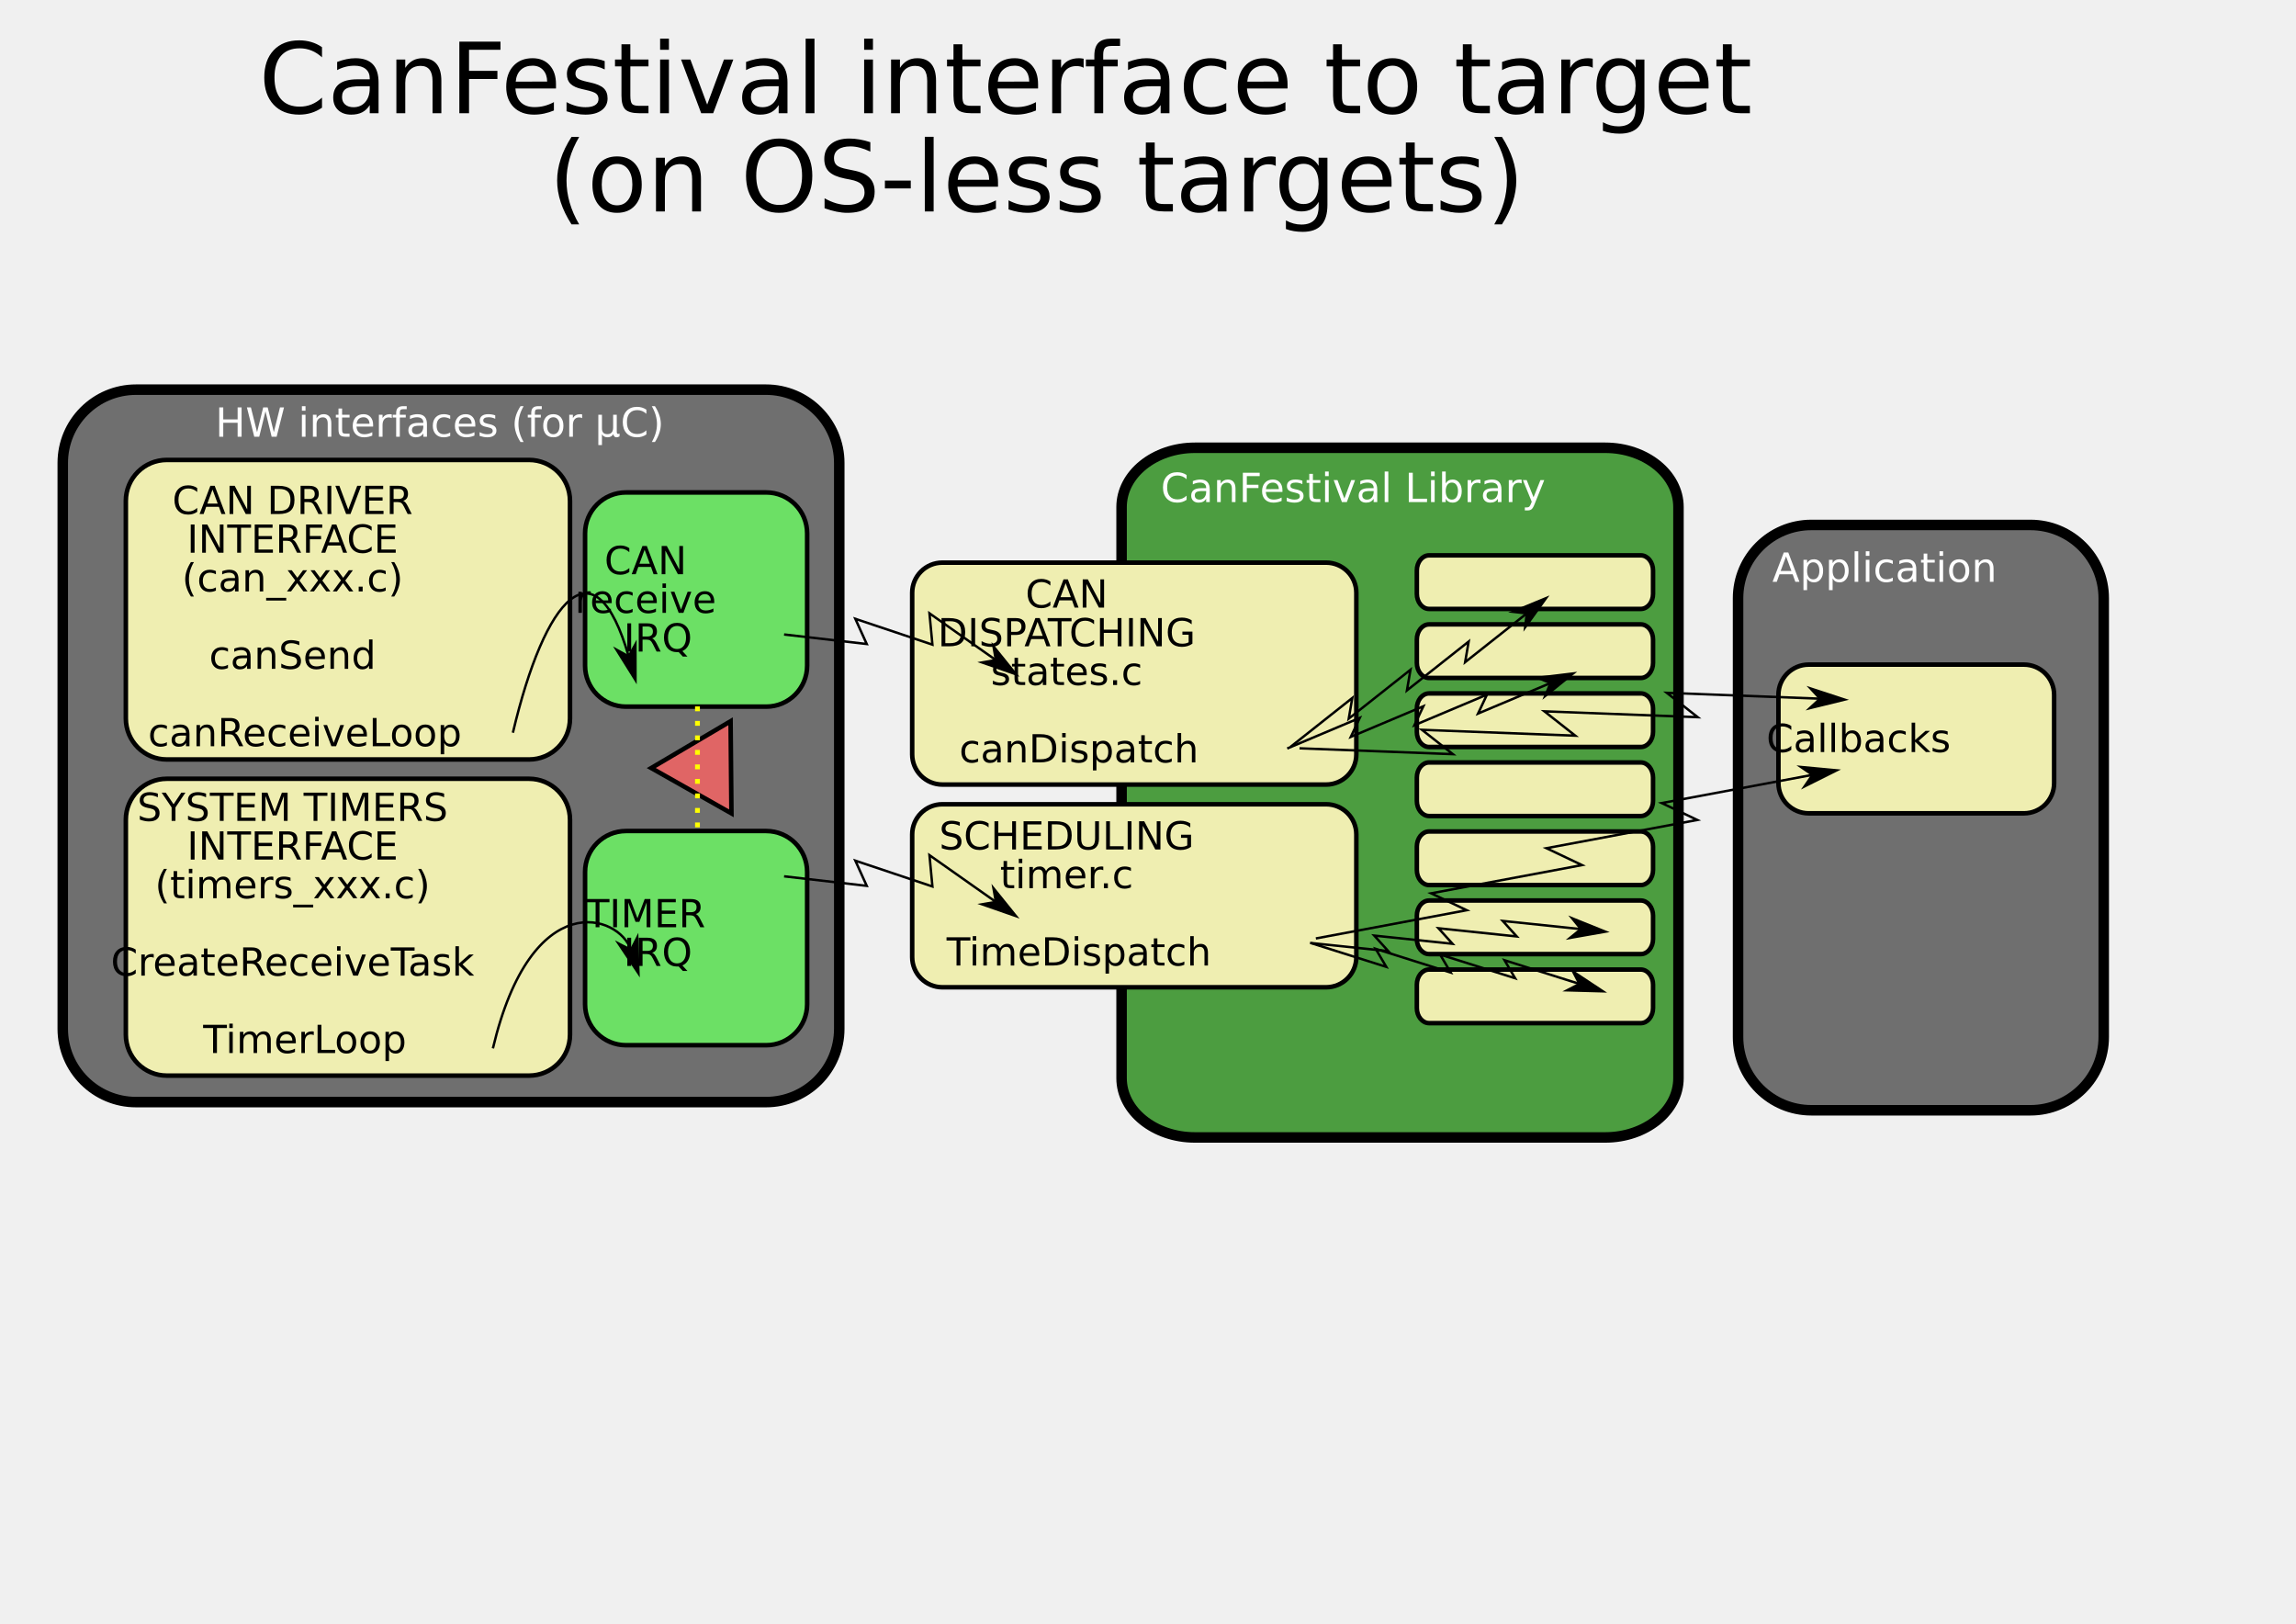
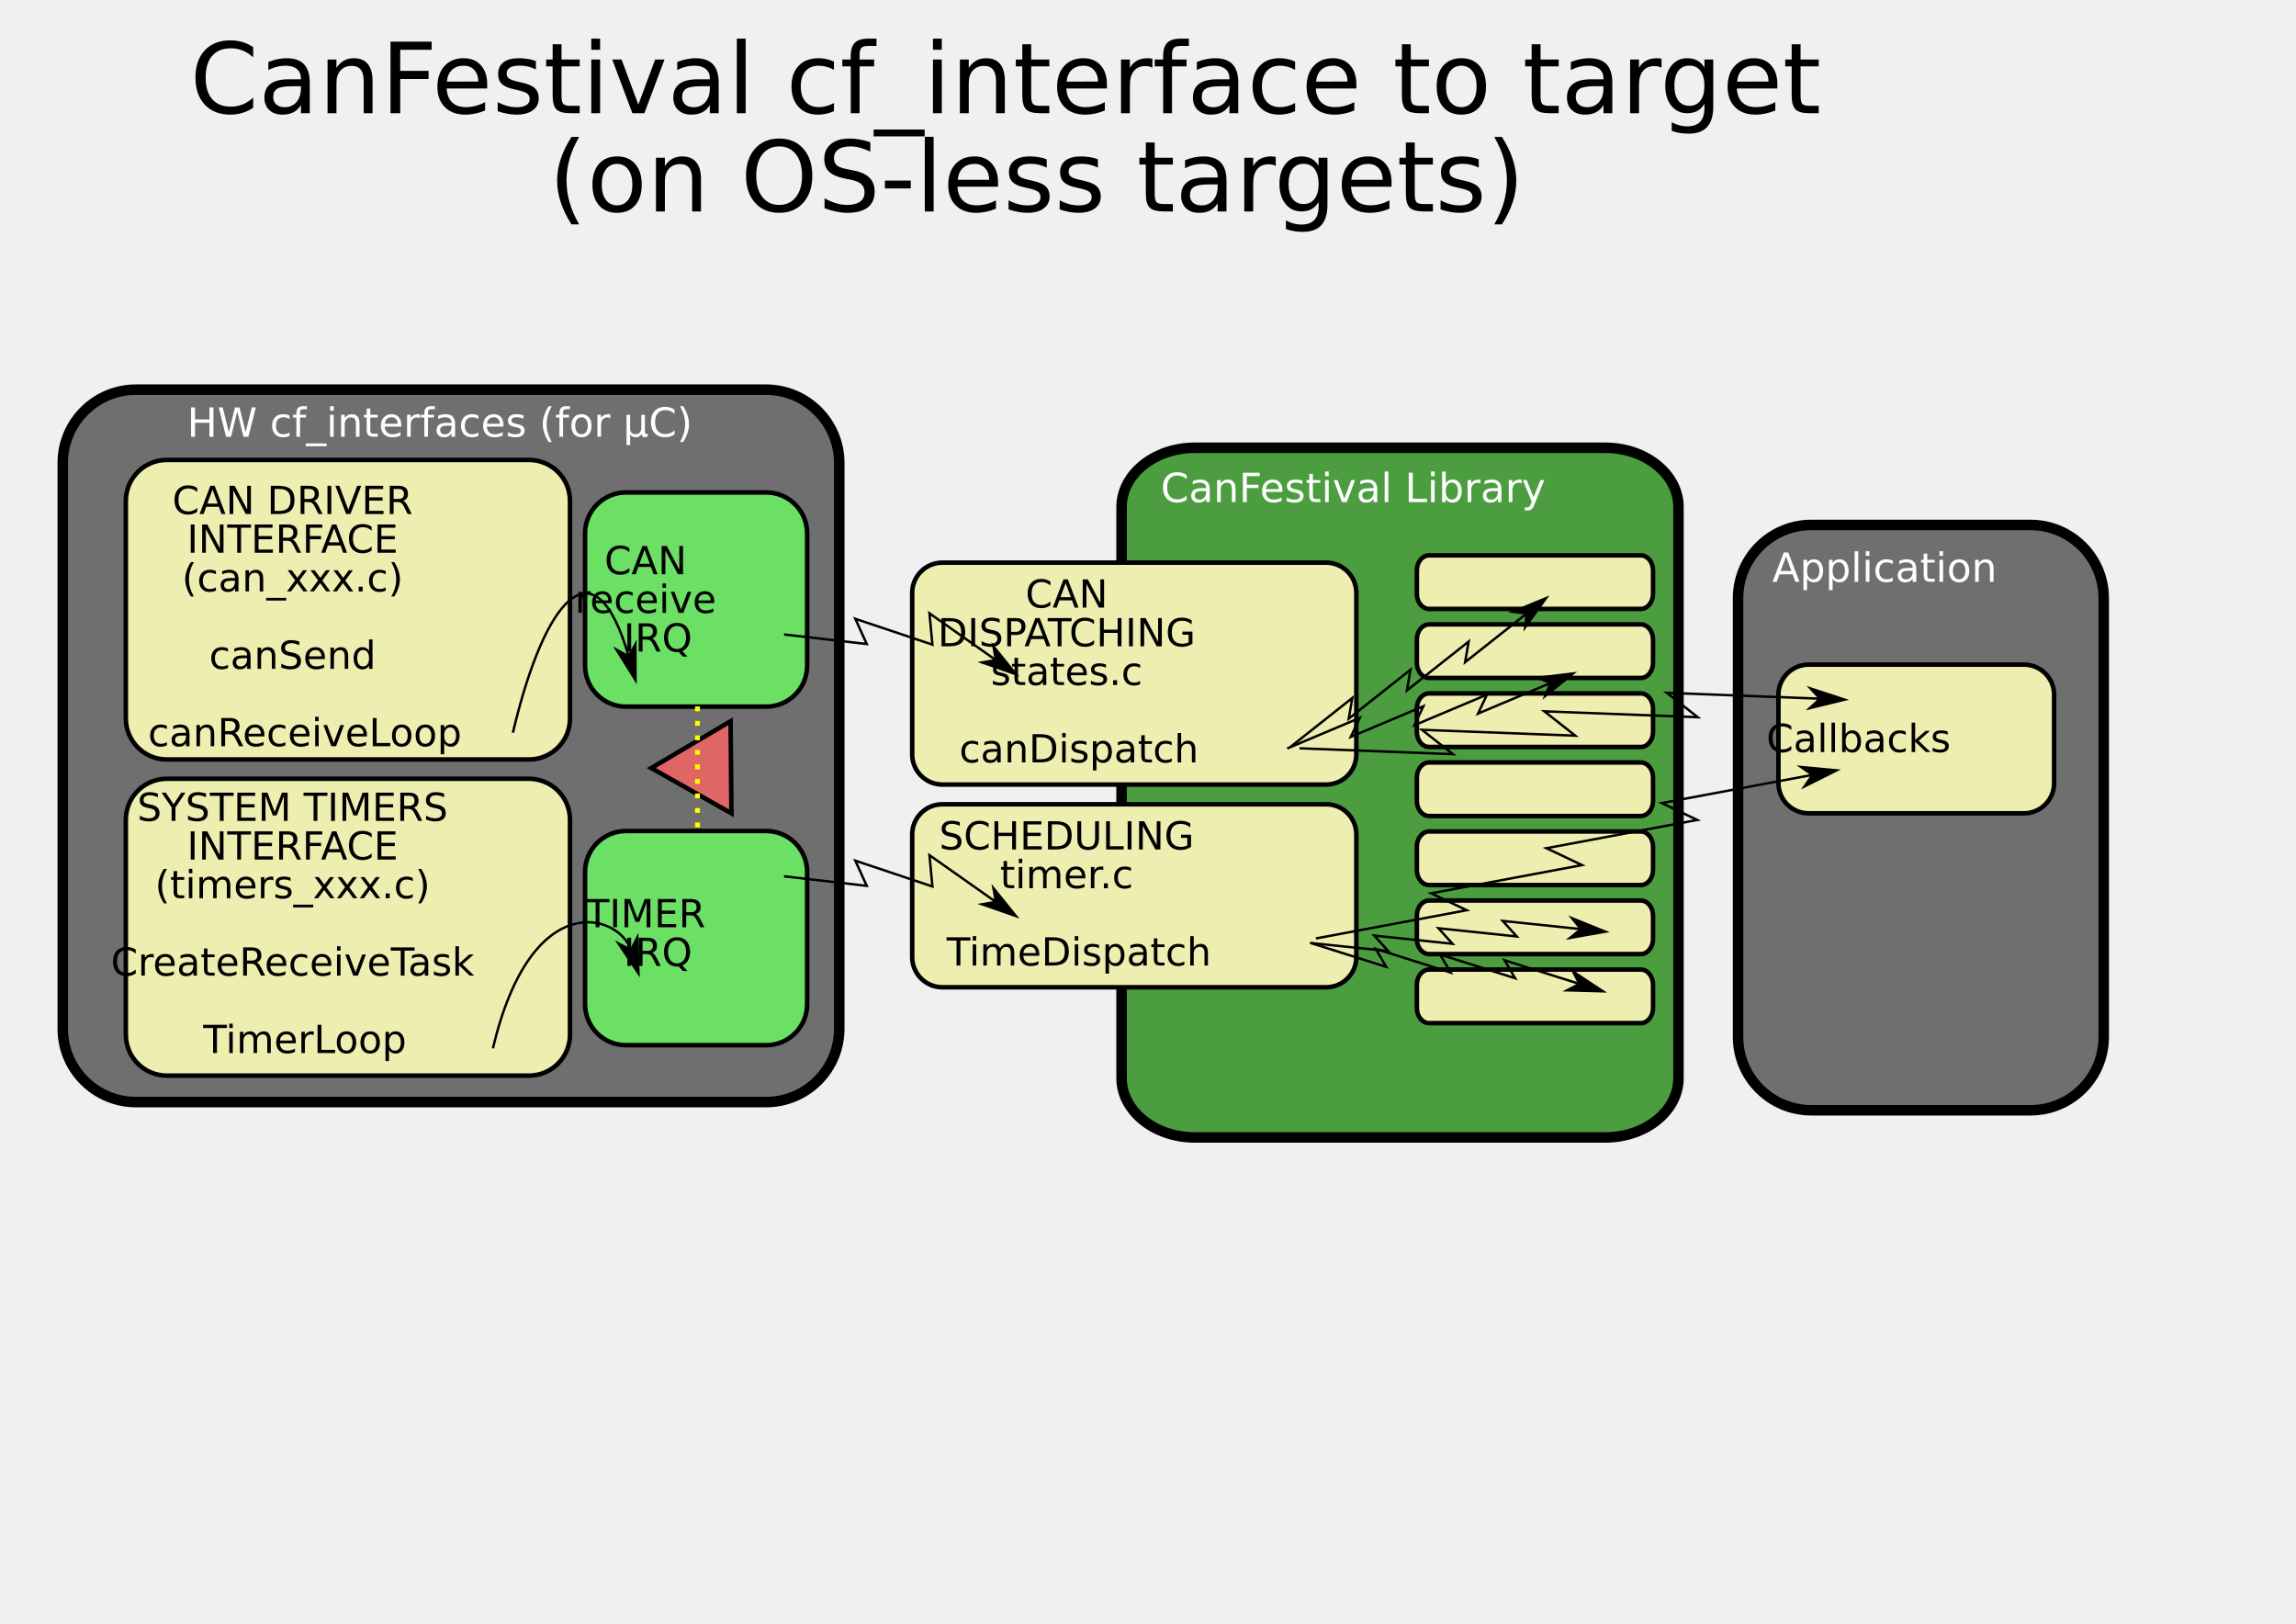
<svg xmlns="http://www.w3.org/2000/svg" width="841.89pt" height="595.276pt" id="svg2" version="1.0">
  <defs id="defs4">
    <marker orient="auto" refY="0.0" refX="0.0" id="Arrow2Mend" style="overflow:visible;">
      <path id="path4060" style="font-size:12px;fill:#ff0000;fill-opacity:1;fill-rule:evenodd;stroke-width:0.625;stroke-linejoin:round" d="M 8.719,4.034 L -2.207,0.016 L 8.719,-4.002 C 6.973,-1.63 6.983,1.616 8.719,4.034 z " transform="scale(-0.6,-0.6)" />
    </marker>
    <marker orient="auto" refY="0.0" refX="0.0" id="Arrow2Send" style="overflow:visible;">
      <path id="path4054" style="font-size:12.0;fill-rule:evenodd;stroke-width:0.625;stroke-linejoin:round;" d="M 8.719,4.034 L -2.207,0.016 L 8.719,-4.002 C 6.973,-1.63 6.983,1.616 8.719,4.034 z " transform="scale(0.3) rotate(180) translate(-2.3,0)" />
    </marker>
    <marker orient="auto" refY="0.0" refX="0.0" id="Arrow1Lend" style="overflow:visible;">
      <path id="path3695" d="M 0.0,0.0 L 5.0,-5.0 L -12.5,0.0 L 5.0,5.0 L 0.0,0.0 z " style="fill-rule:evenodd;stroke:#000000;stroke-width:1.0pt;marker-start:none;" transform="scale(0.8) rotate(180)" />
    </marker>
    <marker orient="auto" refY="0.0" refX="0.0" id="Arrow1Lstart" style="overflow:visible">
      <path id="path3698" d="M 0.0,0.0 L 5.0,-5.0 L -12.5,0.0 L 5.0,5.0 L 0.0,0.0 z " style="fill-rule:evenodd;stroke:#000000;stroke-width:1.0pt;marker-start:none" transform="scale(0.8)" />
    </marker>
    <linearGradient id="linearGradient10920">
      <stop id="stop10922" offset="0" style="stop-color:#000000;stop-opacity:1;" />
      <stop id="stop10924" offset="1" style="stop-color:#88873c;stop-opacity:1;" />
    </linearGradient>
    <linearGradient id="linearGradient2182">
      <stop style="stop-color:#000000;stop-opacity:1;" offset="0" id="stop2184" />
      <stop style="stop-color:#48883c;stop-opacity:1;" offset="1" id="stop2186" />
    </linearGradient>
  </defs>
  <g id="layer1">
    <text xml:space="preserve" style="font-size:48px;font-style:normal;font-variant:normal;font-weight:normal;font-stretch:normal;text-align:center;line-height:100%;writing-mode:lr-tb;text-anchor:middle;fill:#000000;fill-opacity:1;stroke:none;stroke-width:1px;stroke-linecap:butt;stroke-linejoin:miter;stroke-opacity:1;font-family:Bitstream Vera Sans" x="544.991" y="55.346" id="text12903">
-       <tspan id="tspan12905" x="544.991" y="55.346">CanFestival interface to target</tspan>
+       <tspan id="tspan12905" x="544.991" y="55.346">CanFestival cf_interface to target</tspan>
      <tspan x="544.991" y="103.346" id="tspan6734">(on OS-less targets)</tspan>
    </text>
    <g transform="matrix(1.182159,0,0,1.182159,-22.00234,-290.9466)" id="use6032">
      <rect style="color:#000000;fill:#4c9d40;fill-opacity:1;fill-rule:evenodd;stroke:#000000;stroke-width:4.342;stroke-linecap:butt;stroke-linejoin:miter;marker:none;marker-start:none;marker-mid:none;marker-end:none;stroke-miterlimit:4;stroke-dasharray:none;stroke-dashoffset:0;stroke-opacity:1;visibility:visible;display:inline;overflow:visible" id="rect2749" width="230.307" height="285.176" x="482.462" y="431.269" ry="24.503" rx="30.303" />
      <rect rx="5.072" ry="6.247" y="647.022" x="604.571" height="22.156" width="97.685" id="rect2751" style="color:#000000;fill:#efeeb1;fill-opacity:1;fill-rule:evenodd;stroke:#000000;stroke-width:1.875;stroke-linecap:butt;stroke-linejoin:miter;marker:none;marker-start:none;marker-mid:none;marker-end:none;stroke-miterlimit:4;stroke-dasharray:none;stroke-dashoffset:0;stroke-opacity:1;visibility:visible;display:inline;overflow:visible" />
      <g transform="translate(-105.8393,395.4256)" id="g2753">
        <rect rx="12.495" style="opacity:1;color:#000000;fill:#efeeb1;fill-opacity:1;fill-rule:evenodd;stroke:#000000;stroke-width:1.875;stroke-linecap:butt;stroke-linejoin:miter;marker:none;marker-start:none;marker-mid:none;marker-end:none;stroke-miterlimit:4;stroke-dasharray:none;stroke-dashoffset:0;stroke-opacity:1;visibility:visible;display:inline;overflow:visible" id="rect2755" width="183.69" height="75.673" x="501.7" y="183.25" ry="12.495" />
        <text xml:space="preserve" style="font-size:16px;font-style:normal;font-variant:normal;font-weight:normal;font-stretch:normal;text-align:center;line-height:100%;writing-mode:lr-tb;text-anchor:middle;fill:#000000;fill-opacity:1;stroke:none;stroke-width:1px;stroke-linecap:butt;stroke-linejoin:miter;stroke-opacity:1;font-family:Bitstream Vera Sans" x="593.55" y="201.936" id="text2757">
          <tspan x="593.55" y="201.936" id="tspan2759">SCHEDULING</tspan>
          <tspan x="593.55" y="217.936" id="tspan2761">timer.c</tspan>
          <tspan x="593.55" y="233.936" id="tspan2763" />
          <tspan x="593.55" y="249.936" id="tspan2765">TimeDispatch</tspan>
        </text>
      </g>
      <text id="text2767" y="453.718" x="596.706" style="font-size:16.629px;font-style:normal;font-variant:normal;font-weight:normal;font-stretch:normal;text-align:center;line-height:100%;writing-mode:lr-tb;text-anchor:middle;fill:#ffffff;fill-opacity:1;stroke:none;stroke-width:1px;stroke-linecap:butt;stroke-linejoin:miter;stroke-opacity:1;font-family:Bitstream Vera Sans" xml:space="preserve">
        <tspan y="453.718" x="596.706" id="tspan2769">CanFestival Library</tspan>
      </text>
      <rect style="color:#000000;fill:#efeeb1;fill-opacity:1;fill-rule:evenodd;stroke:#000000;stroke-width:1.875;stroke-linecap:butt;stroke-linejoin:miter;marker:none;marker-start:none;marker-mid:none;marker-end:none;stroke-miterlimit:4;stroke-dasharray:none;stroke-dashoffset:0;stroke-opacity:1;visibility:visible;display:inline;overflow:visible" id="rect2771" width="97.685" height="22.156" x="604.571" y="618.477" ry="6.247" rx="5.072" />
      <rect rx="5.072" ry="6.247" y="589.931" x="604.571" height="22.156" width="97.685" id="rect2773" style="color:#000000;fill:#efeeb1;fill-opacity:1;fill-rule:evenodd;stroke:#000000;stroke-width:1.875;stroke-linecap:butt;stroke-linejoin:miter;marker:none;marker-start:none;marker-mid:none;marker-end:none;stroke-miterlimit:4;stroke-dasharray:none;stroke-dashoffset:0;stroke-opacity:1;visibility:visible;display:inline;overflow:visible" />
      <rect style="color:#000000;fill:#efeeb1;fill-opacity:1;fill-rule:evenodd;stroke:#000000;stroke-width:1.875;stroke-linecap:butt;stroke-linejoin:miter;marker:none;marker-start:none;marker-mid:none;marker-end:none;stroke-miterlimit:4;stroke-dasharray:none;stroke-dashoffset:0;stroke-opacity:1;visibility:visible;display:inline;overflow:visible" id="rect2775" width="97.685" height="22.156" x="604.571" y="561.386" ry="6.247" rx="5.072" />
      <path style="fill:none;fill-opacity:0.75;fill-rule:evenodd;stroke:#000000;stroke-width:1;stroke-linecap:butt;stroke-linejoin:miter;marker-start:url(#Arrow1Lstart);marker-end:none;stroke-miterlimit:4;stroke-dasharray:none;stroke-opacity:1" d="M 671.863,652.971 L 640.827,643.167 L 645.222,650.617 L 614.187,640.814 L 618.582,648.264 L 587.546,638.46 L 591.941,645.911 L 560.906,636.107" id="path2777" />
      <path style="fill:none;fill-opacity:0.75;fill-rule:evenodd;stroke:#000000;stroke-width:1;stroke-linecap:butt;stroke-linejoin:miter;marker-start:url(#Arrow1Lstart);marker-end:none;stroke-miterlimit:4;stroke-dasharray:none;stroke-opacity:1" d="M 672.467,630.305 L 640.097,626.918 L 645.896,633.337 L 613.525,629.95 L 619.324,636.369 L 586.954,632.981 L 592.752,639.4 L 560.382,636.013" id="path2779" />
      <rect ry="30.303" y="463.181" x="737.418" height="242.03" width="151.229" id="rect2781" style="color:#000000;fill:#6f6f6f;fill-opacity:1;fill-rule:evenodd;stroke:#000000;stroke-width:4.342;stroke-linecap:butt;stroke-linejoin:miter;marker:none;marker-start:none;marker-mid:none;marker-end:none;stroke-miterlimit:4;stroke-dasharray:none;stroke-dashoffset:0;stroke-opacity:1;visibility:visible;display:inline;overflow:visible" rx="30.303" />
      <text xml:space="preserve" style="font-size:16.629px;font-style:normal;font-variant:normal;font-weight:normal;font-stretch:normal;text-indent:0;text-align:center;text-decoration:none;line-height:100%;letter-spacing:normal;word-spacing:normal;text-transform:none;direction:ltr;block-progression:tb;writing-mode:lr-tb;text-anchor:middle;color:#000000;fill:#ffffff;fill-opacity:1;fill-rule:nonzero;stroke:none;stroke-width:1px;stroke-linecap:butt;stroke-linejoin:miter;marker:none;marker-start:none;marker-mid:none;marker-end:none;stroke-miterlimit:4;stroke-dasharray:none;stroke-dashoffset:0;stroke-opacity:1;visibility:visible;display:inline;overflow:visible;font-family:Bitstream Vera Sans" x="816.534" y="486.686" id="text2783">
        <tspan x="816.534" y="486.686" id="tspan2785">Application</tspan>
      </text>
      <g id="g2787" transform="translate(252.5741,337.1441)">
        <rect ry="12.495" y="183.785" x="501.542" height="61.491" width="114.017" id="rect2789" style="opacity:1;color:#000000;fill:#efeeb1;fill-opacity:1;fill-rule:evenodd;stroke:#000000;stroke-width:1.875;stroke-linecap:butt;stroke-linejoin:miter;marker:none;marker-start:none;marker-mid:none;marker-end:none;stroke-miterlimit:4;stroke-dasharray:none;stroke-dashoffset:0;stroke-opacity:1;visibility:visible;display:inline;overflow:visible" rx="12.495" />
        <text id="text2791" y="219.936" x="557.55" style="font-size:16px;font-style:normal;font-variant:normal;font-weight:normal;font-stretch:normal;text-align:center;line-height:100%;writing-mode:lr-tb;text-anchor:middle;fill:#000000;fill-opacity:1;stroke:none;stroke-width:1px;stroke-linecap:butt;stroke-linejoin:miter;stroke-opacity:1;font-family:Bitstream Vera Sans" xml:space="preserve">
          <tspan id="tspan2793" y="219.936" x="557.55">Callbacks</tspan>
        </text>
      </g>
      <path id="path2795" d="M 768.24,566.508 L 705.858,578.182 L 720.557,585.168 L 658.175,596.843 L 672.874,603.828 L 610.492,615.503 L 625.191,622.489 L 562.81,634.163" style="fill:none;fill-opacity:0.75;fill-rule:evenodd;stroke:#000000;stroke-width:1;stroke-linecap:butt;stroke-linejoin:miter;marker-start:url(#Arrow1Lstart);marker-end:none;stroke-miterlimit:4;stroke-dasharray:none;stroke-opacity:1" />
      <g id="g2797" transform="translate(-105.8393,295.4256)">
        <rect ry="12.495" y="183.336" x="501.7" height="91.768" width="183.69" id="rect2799" style="opacity:1;color:#000000;fill:#efeeb1;fill-opacity:1;fill-rule:evenodd;stroke:#000000;stroke-width:1.875;stroke-linecap:butt;stroke-linejoin:miter;marker:none;marker-start:none;marker-mid:none;marker-end:none;stroke-miterlimit:4;stroke-dasharray:none;stroke-dashoffset:0;stroke-opacity:1;visibility:visible;display:inline;overflow:visible" rx="12.495" />
        <text id="text2801" y="201.936" x="593.55" style="font-size:16px;font-style:normal;font-variant:normal;font-weight:normal;font-stretch:normal;text-align:center;line-height:100%;writing-mode:lr-tb;text-anchor:middle;fill:#000000;fill-opacity:1;stroke:none;stroke-width:1px;stroke-linecap:butt;stroke-linejoin:miter;stroke-opacity:1;font-family:Bitstream Vera Sans" xml:space="preserve">
          <tspan id="tspan2803" y="201.936" x="593.55">CAN</tspan>
          <tspan y="217.936" x="593.55" id="tspan2805">DISPATCHING</tspan>
          <tspan y="233.936" x="593.55" id="tspan2807">states.c</tspan>
          <tspan y="249.936" x="593.55" id="tspan2809" />
          <tspan y="265.936" x="593.55" id="tspan2811">canDispatch</tspan>
        </text>
      </g>
      <rect style="color:#000000;fill:#efeeb1;fill-opacity:1;fill-rule:evenodd;stroke:#000000;stroke-width:1.875;stroke-linecap:butt;stroke-linejoin:miter;marker:none;marker-start:none;marker-mid:none;marker-end:none;stroke-miterlimit:4;stroke-dasharray:none;stroke-dashoffset:0;stroke-opacity:1;visibility:visible;display:inline;overflow:visible" id="rect2813" width="97.685" height="22.156" x="604.571" y="-526.451" ry="6.247" rx="5.072" transform="scale(1,-1)" />
      <rect rx="5.072" ry="6.247" y="-554.997" x="604.571" height="22.156" width="97.685" id="rect2815" style="color:#000000;fill:#efeeb1;fill-opacity:1;fill-rule:evenodd;stroke:#000000;stroke-width:1.875;stroke-linecap:butt;stroke-linejoin:miter;marker:none;marker-start:none;marker-mid:none;marker-end:none;stroke-miterlimit:4;stroke-dasharray:none;stroke-dashoffset:0;stroke-opacity:1;visibility:visible;display:inline;overflow:visible" transform="scale(1,-1)" />
      <rect rx="5.072" ry="6.247" y="-497.906" x="604.571" height="22.156" width="97.685" id="rect2817" style="color:#000000;fill:#efeeb1;fill-opacity:1;fill-rule:evenodd;stroke:#000000;stroke-width:1.875;stroke-linecap:butt;stroke-linejoin:miter;marker:none;marker-start:none;marker-mid:none;marker-end:none;stroke-miterlimit:4;stroke-dasharray:none;stroke-dashoffset:0;stroke-opacity:1;visibility:visible;display:inline;overflow:visible" transform="scale(1,-1)" />
      <path id="path2819" d="M 659.879,528.529 L 629.887,541.17 L 633.572,533.344 L 603.58,545.984 L 607.265,538.158 L 577.272,550.798 L 580.957,542.972 L 550.965,555.612" style="fill:none;fill-opacity:0.75;fill-rule:evenodd;stroke:#000000;stroke-width:1;stroke-linecap:butt;stroke-linejoin:miter;marker-start:url(#Arrow1Lstart);marker-end:none;stroke-miterlimit:4;stroke-dasharray:none;stroke-opacity:1" />
      <path style="fill:none;fill-opacity:0.75;fill-rule:evenodd;stroke:#000000;stroke-width:1;stroke-linecap:butt;stroke-linejoin:miter;marker-start:url(#Arrow1Lstart);marker-end:none;stroke-miterlimit:4;stroke-dasharray:none;stroke-opacity:1" d="M 650.066,499.729 L 624.541,519.923 L 626.002,511.397 L 600.476,531.591 L 601.937,523.064 L 576.412,543.258 L 577.872,534.732 L 552.347,554.926" id="path2821" />
      <path style="fill:none;fill-opacity:0.75;fill-rule:evenodd;stroke:#000000;stroke-width:1;stroke-linecap:butt;stroke-linejoin:miter;marker-start:url(#Arrow1Lstart);marker-end:none;stroke-miterlimit:4;stroke-dasharray:none;stroke-opacity:1" d="M 771.362,535.021 L 707.943,532.602 L 720.732,542.668 L 657.313,540.249 L 670.102,550.314 L 606.684,547.895 L 619.472,557.961 L 556.053,555.541" id="path2823" />
    </g>
    <rect ry="35.822" y="190.473" x="30.686" height="348.251" width="379.629" id="rect6034" style="color:#000000;fill:#6f6f6f;fill-opacity:1;fill-rule:evenodd;stroke:#000000;stroke-width:5.133;stroke-linecap:butt;stroke-linejoin:miter;marker:none;marker-start:none;marker-mid:none;marker-end:none;stroke-miterlimit:4;stroke-dasharray:none;stroke-dashoffset:0;stroke-opacity:1;visibility:visible;display:inline;overflow:visible" rx="35.822" />
    <text xml:space="preserve" style="font-size:19.658px;font-style:normal;font-variant:normal;font-weight:normal;font-stretch:normal;text-indent:0;text-align:center;text-decoration:none;line-height:100%;letter-spacing:normal;word-spacing:normal;text-transform:none;direction:ltr;block-progression:tb;writing-mode:lr-tb;text-anchor:middle;color:#000000;fill:#ffffff;fill-opacity:1;fill-rule:nonzero;stroke:none;stroke-width:1px;stroke-linecap:butt;stroke-linejoin:miter;marker:none;marker-start:none;marker-mid:none;marker-end:none;stroke-miterlimit:4;stroke-dasharray:none;stroke-dashoffset:0;stroke-opacity:1;visibility:visible;display:inline;overflow:visible;font-family:Bitstream Vera Sans" x="230.638" y="213.477" id="text6036">
-       <tspan id="tspan6038" x="230.638" y="213.477">HW interfaces (for µC)</tspan>
+       <tspan id="tspan6038" x="230.638" y="213.477">HW cf_interfaces (for µC)</tspan>
    </text>
    <g id="g6040" transform="matrix(1.182159,0,0,1.182159,18.09354,-193.7403)">
      <rect ry="16.941" y="354.069" x="36.737" height="123.86" width="183.69" id="rect6042" style="color:#000000;fill:#efeeb1;fill-opacity:1;fill-rule:evenodd;stroke:#000000;stroke-width:1.875;stroke-linecap:butt;stroke-linejoin:miter;marker:none;marker-start:none;marker-mid:none;marker-end:none;stroke-miterlimit:4;stroke-dasharray:none;stroke-dashoffset:0;stroke-opacity:1;visibility:visible;display:inline;overflow:visible" rx="16.942" />
      <text id="text6044" y="376.443" x="128.574" style="font-size:16px;font-style:normal;font-variant:normal;font-weight:normal;font-stretch:normal;text-align:center;line-height:100%;writing-mode:lr-tb;text-anchor:middle;fill:#000000;fill-opacity:1;stroke:none;stroke-width:1px;stroke-linecap:butt;stroke-linejoin:miter;stroke-opacity:1;font-family:Bitstream Vera Sans" xml:space="preserve">
        <tspan id="tspan6046" y="376.443" x="128.574">CAN DRIVER</tspan>
        <tspan id="tspan6048" y="392.443" x="128.574">INTERFACE</tspan>
        <tspan id="tspan6050" y="408.443" x="128.574">(can_xxx.c)</tspan>
        <tspan id="tspan6052" y="424.443" x="128.574" />
        <tspan id="tspan6054" y="440.443" x="128.574">canSend</tspan>
        <tspan id="tspan6056" y="456.443" x="128.574" />
        <tspan id="tspan6058" y="472.443" x="128.574">canReceiveLoop</tspan>
      </text>
    </g>
    <g transform="matrix(1.182159,0,0,1.182159,18.09354,-102.8659)" id="g6060">
      <rect rx="16.942" style="color:#000000;fill:#efeeb1;fill-opacity:1;fill-rule:evenodd;stroke:#000000;stroke-width:1.875;stroke-linecap:butt;stroke-linejoin:miter;marker:none;marker-start:none;marker-mid:none;marker-end:none;stroke-miterlimit:4;stroke-dasharray:none;stroke-dashoffset:0;stroke-opacity:1;visibility:visible;display:inline;overflow:visible" id="rect6062" width="183.69" height="122.75" x="36.737" y="409.034" ry="16.941" />
      <text xml:space="preserve" style="font-size:16px;font-style:normal;font-variant:normal;font-weight:normal;font-stretch:normal;text-align:center;line-height:100%;writing-mode:lr-tb;text-anchor:middle;fill:#000000;fill-opacity:1;stroke:none;stroke-width:1px;stroke-linecap:butt;stroke-linejoin:miter;stroke-opacity:1;font-family:Bitstream Vera Sans" x="128.574" y="426.443" id="text6064">
        <tspan x="128.574" y="426.443" id="tspan6066">SYSTEM TIMERS</tspan>
        <tspan x="128.574" y="442.443" id="tspan6068">INTERFACE</tspan>
        <tspan x="128.574" y="458.443" id="tspan6070">(timers_xxx.c)</tspan>
        <tspan x="128.574" y="474.443" id="tspan6072" />
        <tspan x="128.574" y="490.443" id="tspan6078">CreateReceiveTask</tspan>
        <tspan x="128.574" y="506.443" id="tspan7029" />
        <tspan x="128.574" y="522.443" id="tspan7031">TimerLoop</tspan>
      </text>
    </g>
    <g transform="matrix(1.182159,0,0,1.182159,230.8822,-230.5391)" id="g6088">
      <rect rx="16.942" style="color:#000000;fill:#6ce065;fill-opacity:1;fill-rule:evenodd;stroke:#000000;stroke-width:1.875;stroke-linecap:butt;stroke-linejoin:miter;marker:none;marker-start:none;marker-mid:none;marker-end:none;stroke-miterlimit:4;stroke-dasharray:none;stroke-dashoffset:0;stroke-opacity:1;visibility:visible;display:inline;overflow:visible" id="rect6090" width="91.845" height="88.573" x="46.659" y="398.637" ry="16.941" />
      <text xml:space="preserve" style="font-size:16px;font-style:normal;font-variant:normal;font-weight:normal;font-stretch:normal;text-align:center;line-height:100%;writing-mode:lr-tb;text-anchor:middle;fill:#000000;fill-opacity:1;stroke:none;stroke-width:1px;stroke-linecap:butt;stroke-linejoin:miter;stroke-opacity:1;font-family:Bitstream Vera Sans" x="94.574" y="432.443" id="text6092">
        <tspan x="94.574" y="432.443" id="tspan6094">CAN</tspan>
        <tspan id="tspan6096" x="94.574" y="448.443">receive</tspan>
        <tspan id="tspan6098" x="94.574" y="464.443">IRQ</tspan>
      </text>
    </g>
    <path id="path6100" d="M 250.756,358.161 C 266.423,291.767 290.947,263.774 307.388,320.942" style="opacity:1;color:#000000;fill:none;fill-opacity:0.75;fill-rule:evenodd;stroke:#000000;stroke-width:1.182;stroke-linecap:butt;stroke-linejoin:miter;marker:none;marker-start:none;marker-mid:none;marker-end:url(#Arrow1Lend);stroke-miterlimit:4;stroke-dasharray:none;stroke-dashoffset:0;stroke-opacity:1;visibility:visible;display:inline;overflow:visible" />
    <path id="path6102" d="M 383.333,310.145 L 423.747,314.804 L 418.178,302.495 L 455.86,315.113 L 454.415,299.803 L 486.918,322.699" style="opacity:1;color:#000000;fill:none;fill-opacity:0.75;fill-rule:evenodd;stroke:#000000;stroke-width:1.182;stroke-linecap:butt;stroke-linejoin:miter;marker:none;marker-start:none;marker-mid:none;marker-end:url(#Arrow1Lend);stroke-miterlimit:4;stroke-dasharray:none;stroke-dashoffset:0;stroke-opacity:1;visibility:visible;display:inline;overflow:visible" />
    <g id="g6104" transform="matrix(1.182159,0,0,1.182159,230.8822,-65.03682)">
      <rect ry="16.941" y="398.637" x="46.659" height="88.573" width="91.845" id="rect6106" style="color:#000000;fill:#6ce065;fill-opacity:1;fill-rule:evenodd;stroke:#000000;stroke-width:1.875;stroke-linecap:butt;stroke-linejoin:miter;marker:none;marker-start:none;marker-mid:none;marker-end:none;stroke-miterlimit:4;stroke-dasharray:none;stroke-dashoffset:0;stroke-opacity:1;visibility:visible;display:inline;overflow:visible" rx="16.942" />
      <text id="text6108" y="438.443" x="94.574" style="font-size:16px;font-style:normal;font-variant:normal;font-weight:normal;font-stretch:normal;text-align:center;line-height:100%;writing-mode:lr-tb;text-anchor:middle;fill:#000000;fill-opacity:1;stroke:none;stroke-width:1px;stroke-linecap:butt;stroke-linejoin:miter;stroke-opacity:1;font-family:Bitstream Vera Sans" xml:space="preserve">
        <tspan id="tspan6110" y="438.443" x="94.574">TIMER</tspan>
        <tspan y="454.443" x="94.574" id="tspan6114">IRQ</tspan>
      </text>
    </g>
    <path style="opacity:1;color:#000000;fill:none;fill-opacity:0.75;fill-rule:evenodd;stroke:#000000;stroke-width:1.182;stroke-linecap:butt;stroke-linejoin:miter;marker:none;marker-start:none;marker-mid:none;marker-end:url(#Arrow1Lend);stroke-miterlimit:4;stroke-dasharray:none;stroke-dashoffset:0;stroke-opacity:1;visibility:visible;display:inline;overflow:visible" d="M 383.333,428.361 L 423.747,433.02 L 418.178,420.711 L 455.86,433.329 L 454.415,418.019 L 486.918,440.914" id="path6124" />
    <path style="opacity:1;color:#000000;fill:none;fill-opacity:0.75;fill-rule:evenodd;stroke:#000000;stroke-width:1.182;stroke-linecap:butt;stroke-linejoin:miter;marker:none;marker-start:none;marker-mid:none;marker-end:url(#Arrow1Lend);stroke-miterlimit:4;stroke-dasharray:none;stroke-dashoffset:0;stroke-opacity:1;visibility:visible;display:inline;overflow:visible" d="M 240.983,512.456 C 259.908,432.568 302.892,447.048 308.474,464.379" id="path6126" />
    <path style="opacity:1;color:#000000;fill:#e06565;fill-opacity:1;fill-rule:evenodd;stroke:#000000;stroke-width:3.546;stroke-linecap:butt;stroke-linejoin:miter;marker:none;marker-start:none;marker-mid:none;marker-end:none;stroke-miterlimit:4;stroke-dasharray:none;stroke-dashoffset:0;stroke-opacity:1;visibility:visible;display:inline;overflow:visible" id="path6152" d="M 396.81,220.526 L 360.794,220.193 L 324.779,219.86 L 343.075,188.836 L 361.371,157.813 L 379.09,189.169 L 396.81,220.526 z " transform="matrix(0.5413462,-0.3125475,-0.3125475,-0.5413462,211.3001,595.96)" />
    <path style="fill:none;fill-opacity:0.75;fill-rule:evenodd;stroke:#ffff00;stroke-width:2.364;stroke-linecap:butt;stroke-linejoin:miter;stroke-miterlimit:4;stroke-dasharray:2.364, 4.729;stroke-dashoffset:0;stroke-opacity:1" d="M 340.993,345.308 L 340.993,407.202" id="path6154" />
  </g>
</svg>
